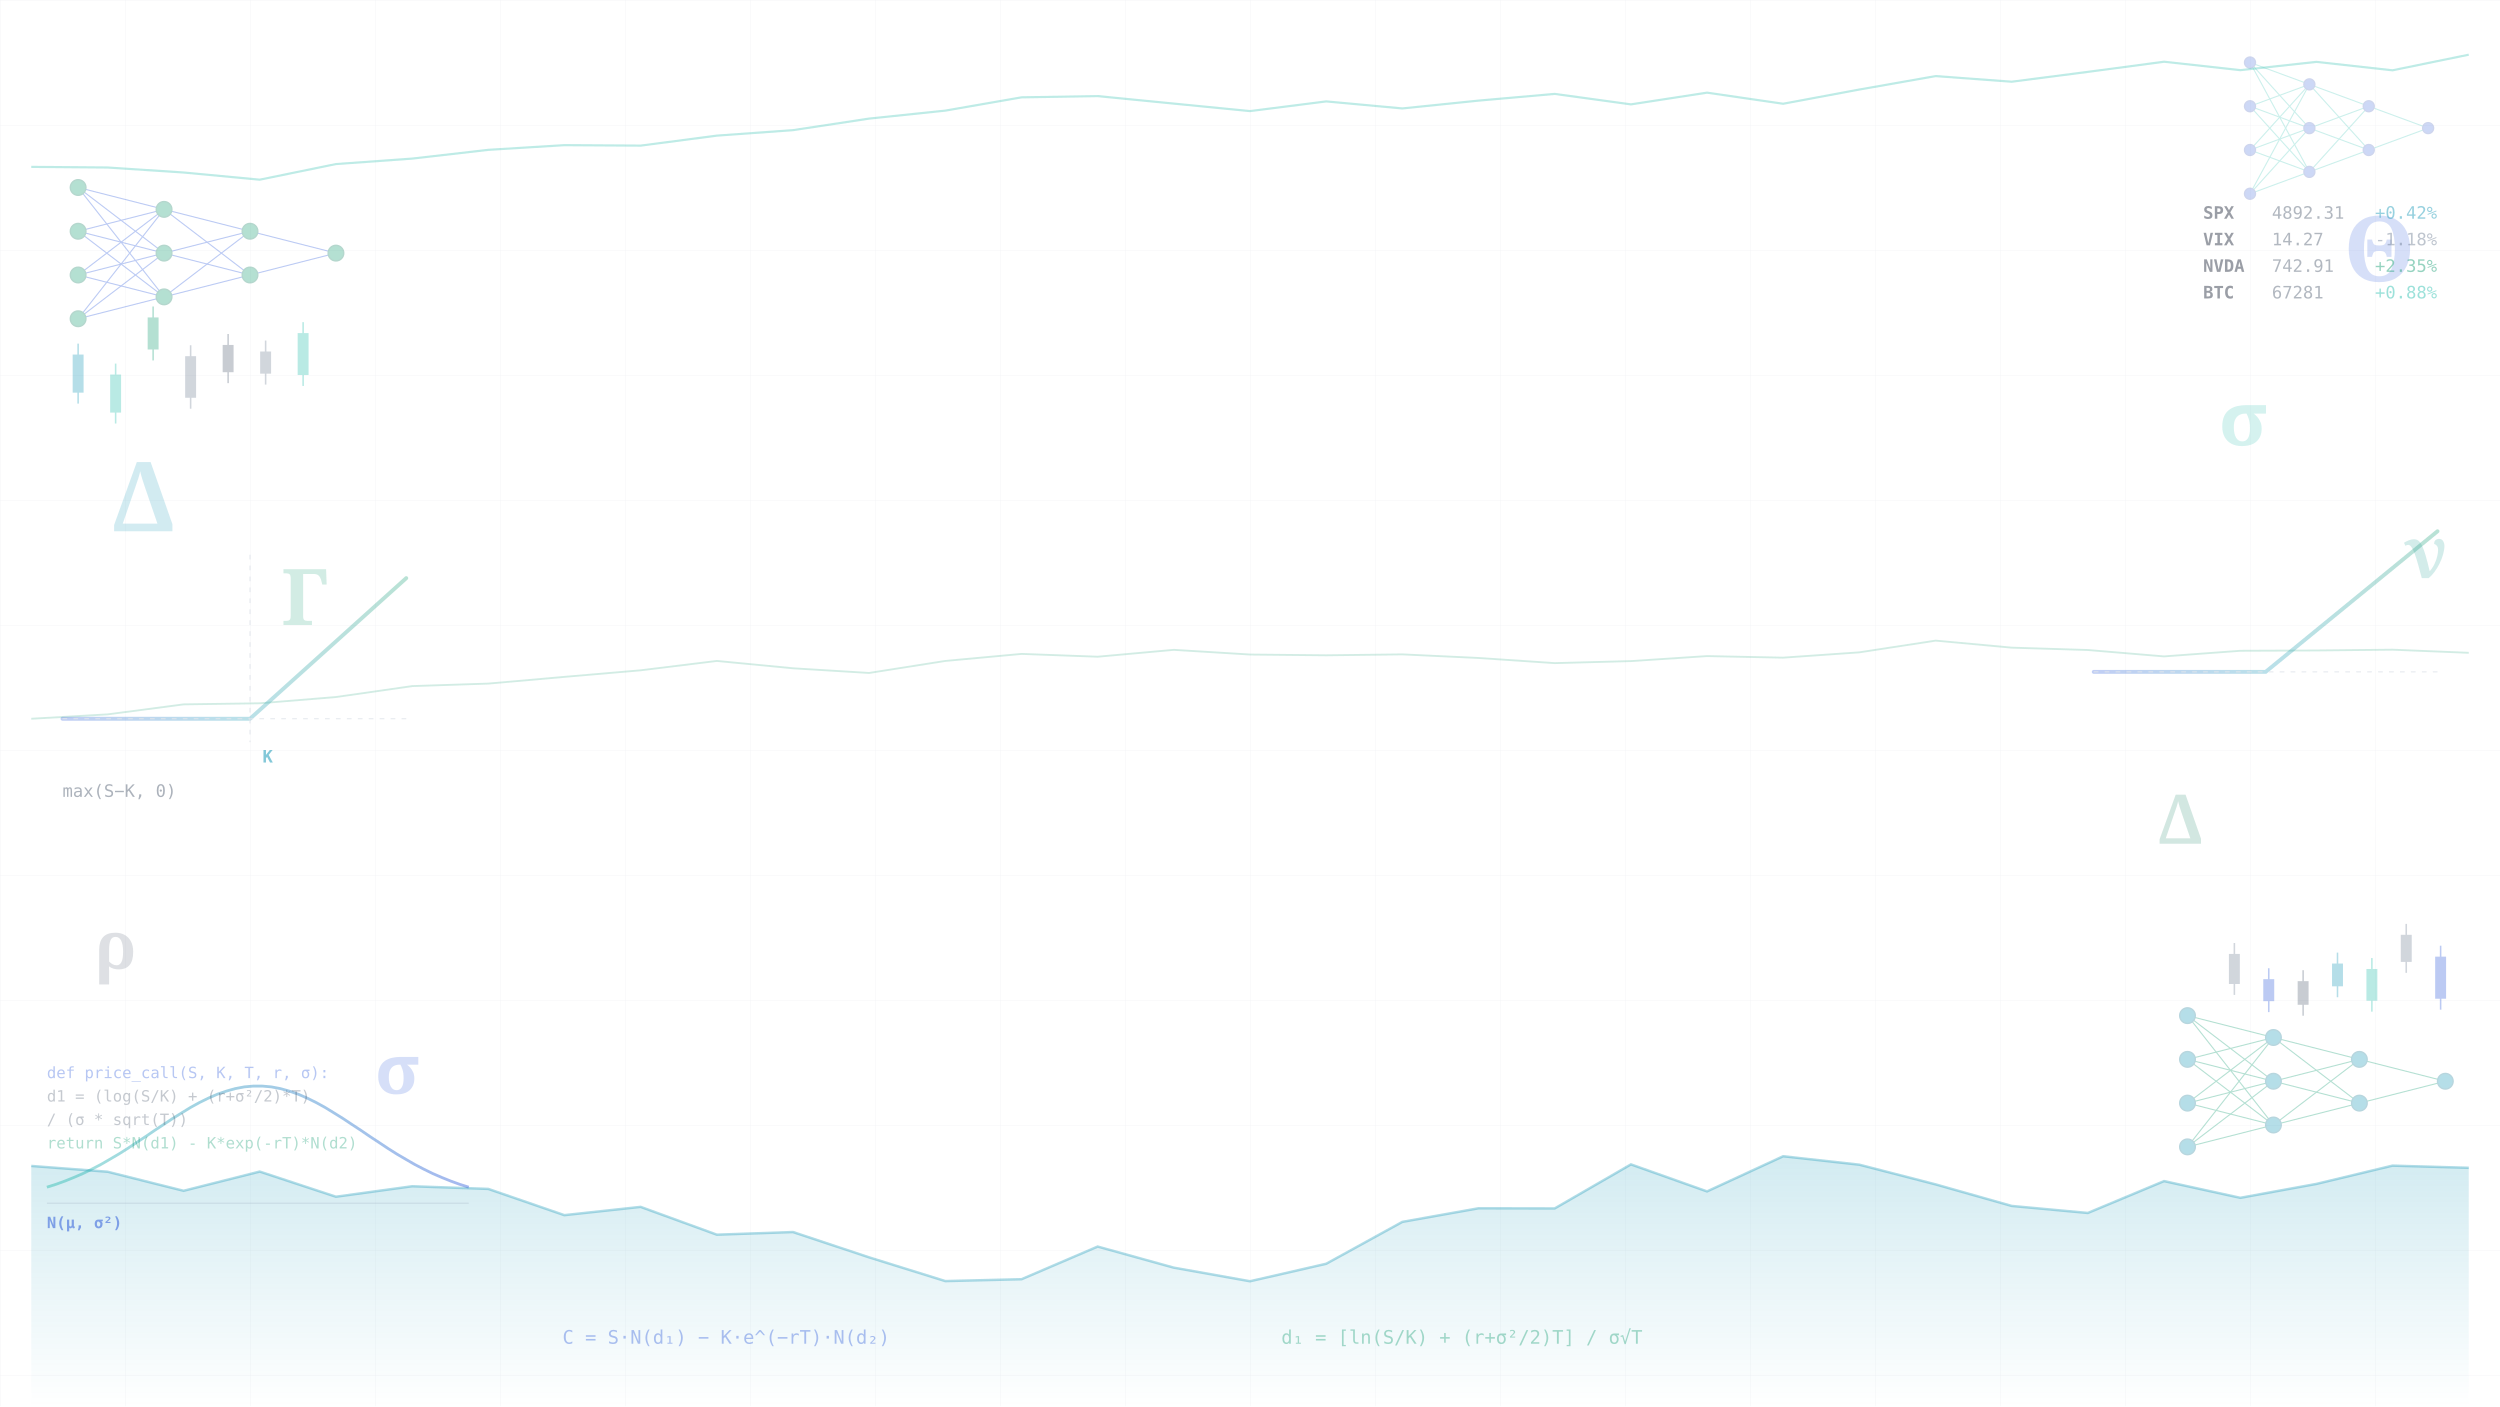
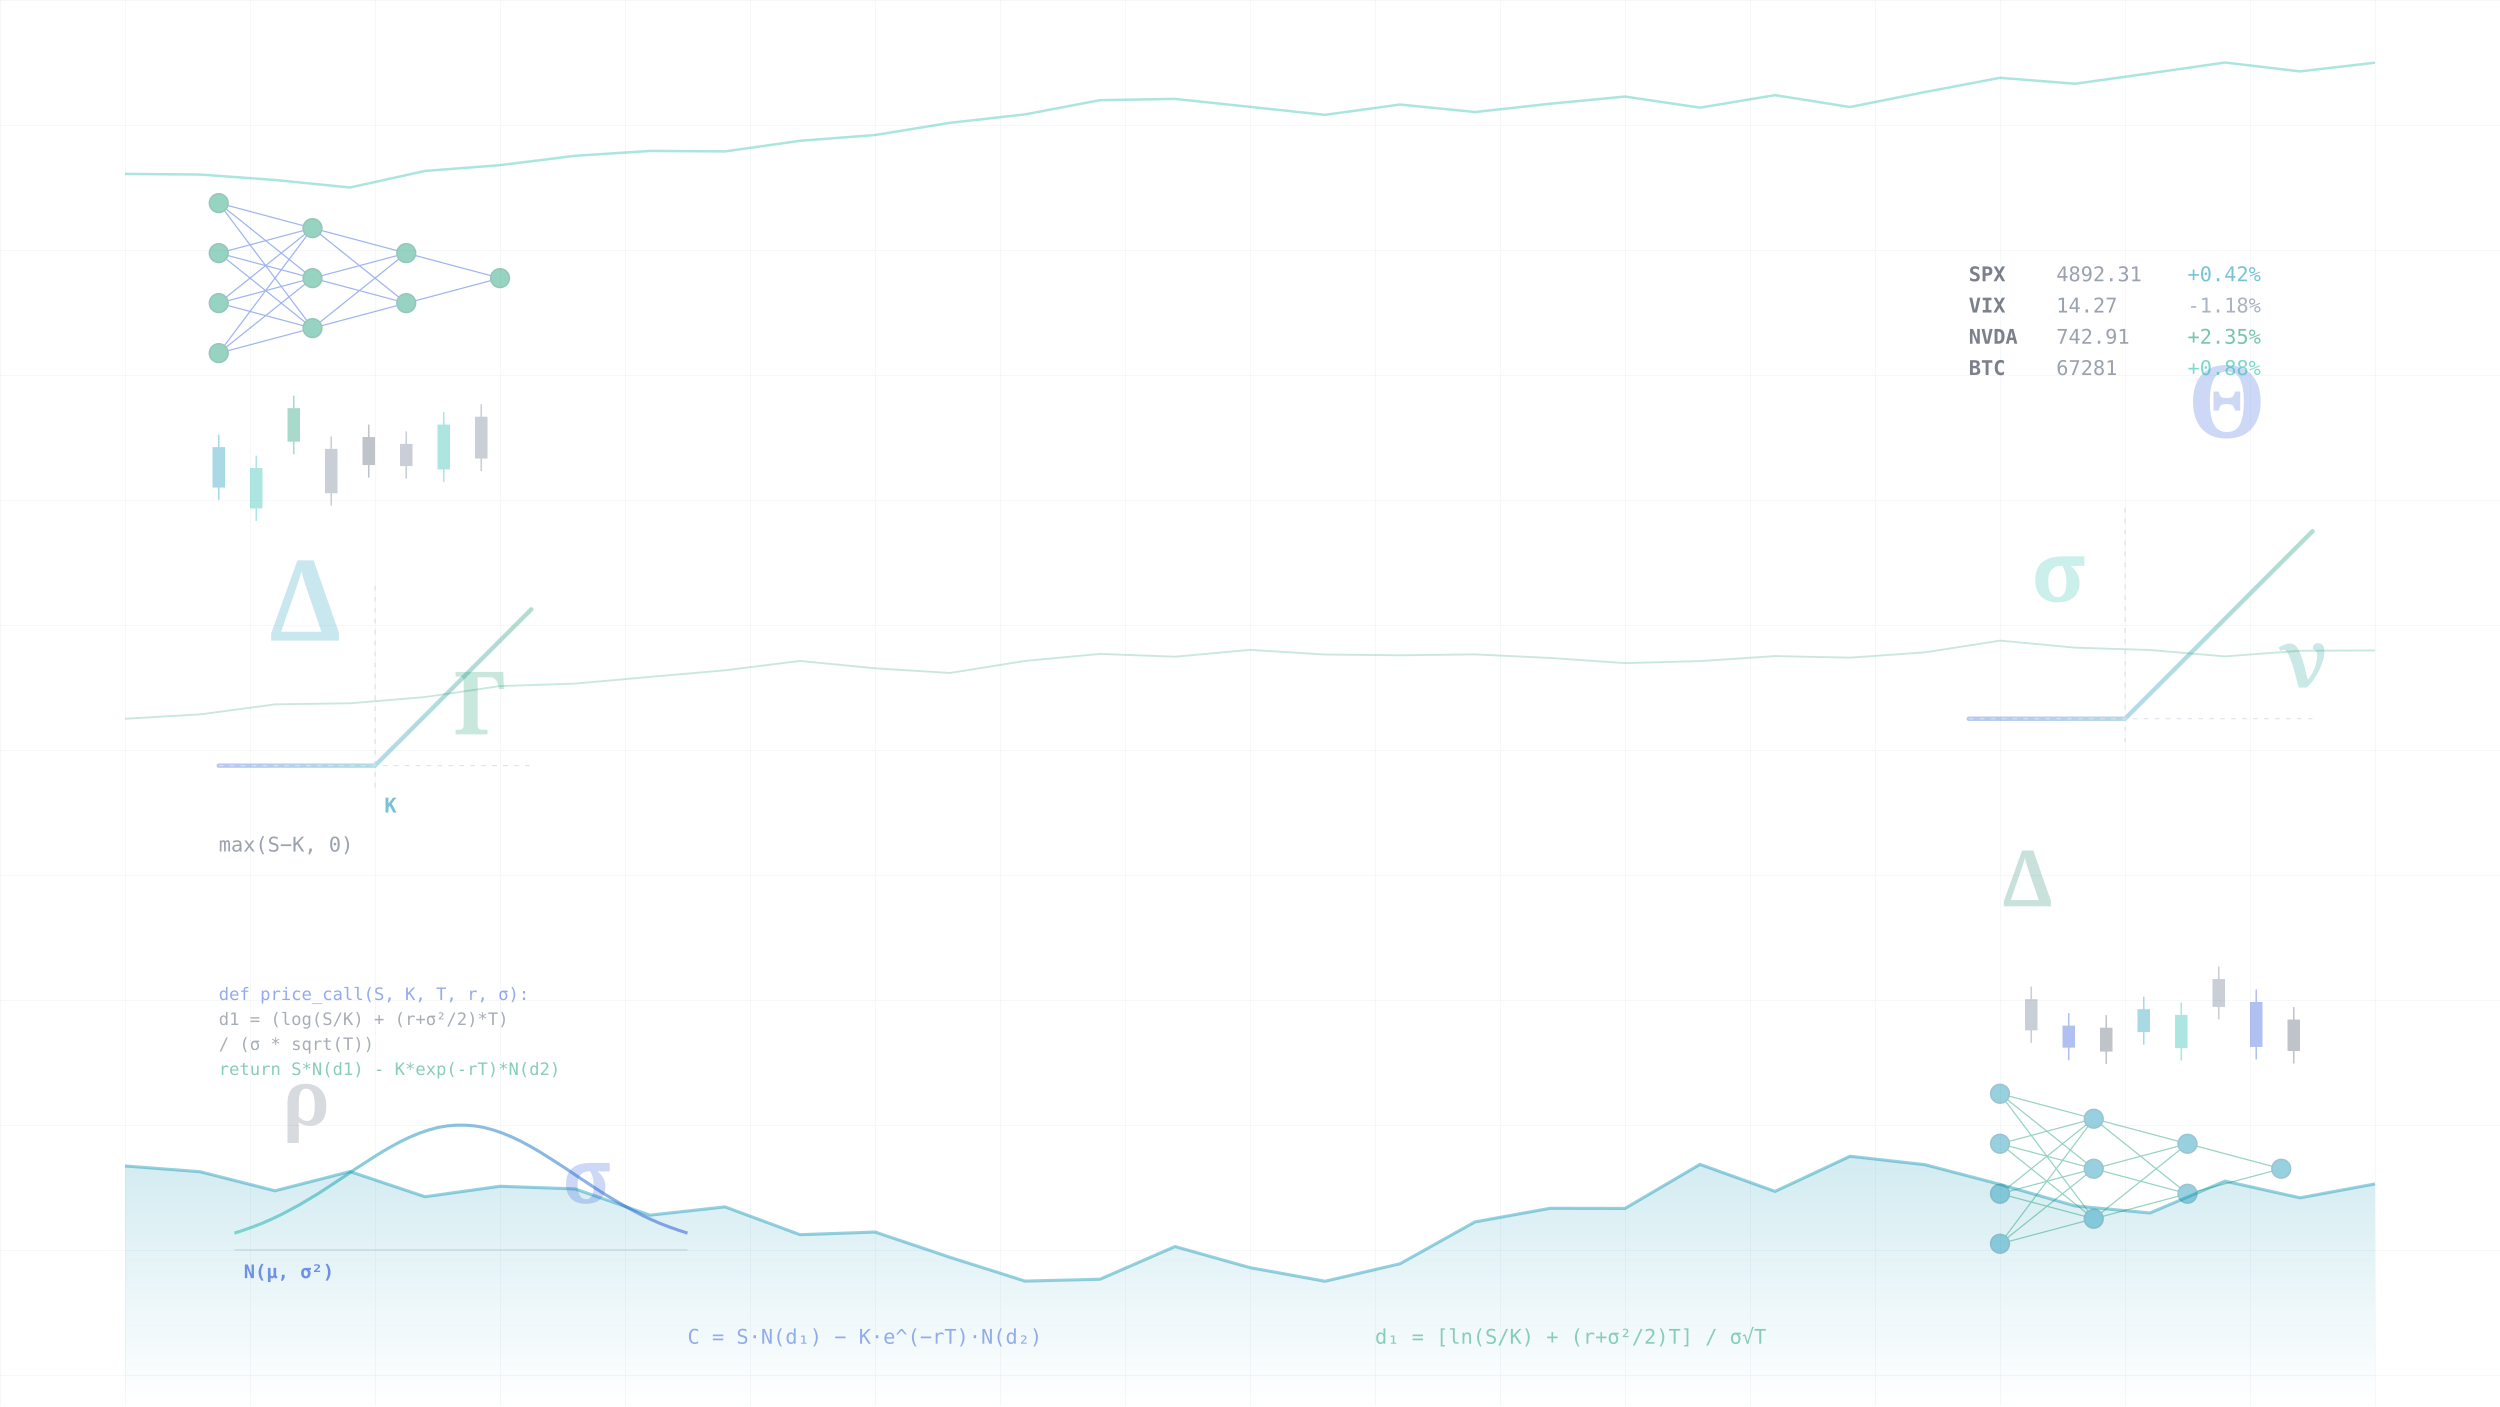
<svg xmlns="http://www.w3.org/2000/svg" viewBox="0 0 1600 900" preserveAspectRatio="xMidYMid slice">
  <defs>
    <pattern id="grid" width="80" height="80" patternUnits="userSpaceOnUse">
-       <path d="M80 0 L0 0 0 80" fill="none" stroke="#94a3b8" stroke-width="0.5" opacity="0.13" />
+       <path d="M80 0 L0 0 0 80" fill="none" stroke="#94a3b8" stroke-width="0.6" opacity="0.18" />
    </pattern>
    <linearGradient id="cyan" x1="0" y1="0" x2="0" y2="1">
      <stop offset="0%" stop-color="#0891b2" stop-opacity="0.18" />
      <stop offset="100%" stop-color="#0891b2" stop-opacity="0" />
    </linearGradient>
    <linearGradient id="emerald" x1="0" y1="0" x2="0" y2="1">
      <stop offset="0%" stop-color="#059669" stop-opacity="0.16" />
      <stop offset="100%" stop-color="#059669" stop-opacity="0" />
-     </linearGradient>
-     <linearGradient id="teal" x1="0" y1="0" x2="0" y2="1">
-       <stop offset="0%" stop-color="#14b8a6" stop-opacity="0.15" />
-       <stop offset="100%" stop-color="#14b8a6" stop-opacity="0" />
    </linearGradient>
    <linearGradient id="payoff" x1="0" y1="0" x2="1" y2="0">
      <stop offset="0%" stop-color="#1d4ed8" />
      <stop offset="50%" stop-color="#0891b2" />
      <stop offset="100%" stop-color="#059669" />
    </linearGradient>
    <linearGradient id="bellgrad" x1="0" y1="0" x2="1" y2="0">
      <stop offset="0%" stop-color="#14b8a6" />
      <stop offset="100%" stop-color="#1d4ed8" />
    </linearGradient>
  </defs>
  <rect width="1600" height="900" fill="url(#grid)" />
-   <polygon points="20.0,746.2 68.8,749.9 117.5,762.1 166.2,749.8 215.0,765.9 263.8,759.2 312.5,760.9 361.2,777.7 410.0,772.4 458.8,790.2 507.5,788.5 556.2,804.7 605.0,819.9 653.8,818.7 702.5,797.8 751.2,811.3 800.0,820.0 848.8,808.8 897.5,782.0 946.2,773.3 995.0,773.4 1043.8,745.2 1092.5,762.5 1141.2,740.0 1190.0,745.4 1238.8,758.0 1287.5,771.8 1336.2,776.3 1385.0,755.9 1433.8,766.6 1482.5,757.7 1531.2,746.0 1580.0,747.4 1580.0,900 20.0,900" fill="url(#cyan)" />
-   <polyline points="20.0,746.2 68.8,749.9 117.5,762.1 166.2,749.8 215.0,765.9 263.8,759.2 312.5,760.9 361.2,777.7 410.0,772.4 458.8,790.2 507.5,788.5 556.2,804.7 605.0,819.9 653.8,818.7 702.5,797.8 751.2,811.3 800.0,820.0 848.8,808.8 897.5,782.0 946.2,773.3 995.0,773.4 1043.8,745.2 1092.5,762.5 1141.2,740.0 1190.0,745.4 1238.8,758.0 1287.5,771.8 1336.2,776.3 1385.0,755.9 1433.8,766.6 1482.5,757.7 1531.2,746.0 1580.0,747.4" fill="none" stroke="#0891b2" stroke-width="1.6" opacity="0.32" />
-   <polyline points="20.0,106.8 68.8,107.2 117.5,110.4 166.2,115.0 215.0,105.0 263.8,101.5 312.5,95.9 361.2,92.9 410.0,93.2 458.8,86.8 507.5,83.3 556.2,75.9 605.0,70.8 653.8,62.3 702.5,61.5 751.2,66.3 800.0,71.1 848.8,64.9 897.5,69.4 946.2,64.4 995.0,60.1 1043.8,66.8 1092.5,59.3 1141.2,66.4 1190.0,57.3 1238.8,48.7 1287.5,52.3 1336.2,46.0 1385.0,39.5 1433.8,44.9 1482.5,39.6 1531.2,45.0 1580.0,35.0" fill="none" stroke="#14b8a6" stroke-width="1.4" opacity="0.28" />
-   <polyline points="20.0,460.0 68.8,457.2 117.5,450.8 166.2,450.1 215.0,446.1 263.8,439.1 312.5,437.5 361.2,433.2 410.0,429.0 458.8,423.0 507.5,427.7 556.2,430.7 605.0,423.0 653.8,418.5 702.5,420.3 751.2,415.9 800.0,418.9 848.8,419.4 897.5,418.8 946.2,421.1 995.0,424.4 1043.8,423.1 1092.5,419.9 1141.2,420.9 1190.0,417.5 1238.8,410.0 1287.5,414.5 1336.2,416.0 1385.0,420.1 1433.8,416.5 1482.5,416.3 1531.2,415.8 1580.0,417.8" fill="none" stroke="#059669" stroke-width="1.2" opacity="0.18" />
-   <g opacity="0.30">
-     <line x1="50" y1="219.916" x2="50" y2="258.301" stroke="#0891b2" stroke-width="1" />
-     <rect x="46.5" y="226.916" width="7" height="24.385" fill="#0891b2" />
-     <line x1="74" y1="232.698" x2="74" y2="271.057" stroke="#14b8a6" stroke-width="1" />
-     <rect x="70.5" y="239.698" width="7" height="24.359" fill="#14b8a6" />
-     <line x1="98" y1="196.16" x2="98" y2="230.679" stroke="#059669" stroke-width="1" />
-     <rect x="94.5" y="203.16" width="7" height="20.519" fill="#059669" />
-     <line x1="122" y1="220.959" x2="122" y2="261.572" stroke="#64748b" stroke-width="1" />
-     <rect x="118.5" y="227.959" width="7" height="26.613" fill="#64748b" />
-     <line x1="146" y1="213.763" x2="146" y2="245.215" stroke="#475569" stroke-width="1" />
-     <rect x="142.5" y="220.763" width="7" height="17.452" fill="#475569" />
-     <line x1="170" y1="217.958" x2="170" y2="246.141" stroke="#64748b" stroke-width="1" />
-     <rect x="166.5" y="224.958" width="7" height="14.184" fill="#64748b" />
-     <line x1="194" y1="206.179" x2="194" y2="247.008" stroke="#14b8a6" stroke-width="1" />
-     <rect x="190.5" y="213.179" width="7" height="26.829" fill="#14b8a6" />
+   <polygon points="80.0,746.2 128.0,749.9 176.0,762.1 224.0,749.8 272.0,765.9 320.0,759.2 368.0,760.9 416.0,777.7 464.0,772.4 512.0,790.2 560.0,788.5 608.0,804.7 656.0,819.9 704.0,818.7 752.0,797.8 800.0,811.3 848.0,820.0 896.0,808.8 944.0,782.0 992.0,773.3 1040.0,773.4 1088.0,745.2 1136.0,762.5 1184.0,740.0 1232.0,745.4 1280.0,758.0 1328.0,771.8 1376.0,776.3 1424.0,755.9 1472.0,766.6 1520.0,757.7 1520.0,900 80.0,900" fill="url(#cyan)" />
+   <polyline points="80.0,746.2 128.0,749.9 176.0,762.1 224.0,749.8 272.0,765.9 320.0,759.2 368.0,760.9 416.0,777.7 464.0,772.4 512.0,790.2 560.0,788.5 608.0,804.7 656.0,819.9 704.0,818.7 752.0,797.8 800.0,811.3 848.0,820.0 896.0,808.8 944.0,782.0 992.0,773.3 1040.0,773.4 1088.0,745.2 1136.0,762.5 1184.0,740.0 1232.0,745.4 1280.0,758.0 1328.0,771.8 1376.0,776.3 1424.0,755.9 1472.0,766.6 1520.0,757.7" fill="none" stroke="#0891b2" stroke-width="2" opacity="0.42" />
+   <polyline points="80.0,111.3 128.0,111.7 176.0,115.2 224.0,120.0 272.0,109.4 320.0,105.7 368.0,99.7 416.0,96.6 464.0,96.9 512.0,90.1 560.0,86.4 608.0,78.6 656.0,73.2 704.0,64.1 752.0,63.3 800.0,68.4 848.0,73.5 896.0,66.9 944.0,71.7 992.0,66.4 1040.0,61.8 1088.0,68.9 1136.0,60.9 1184.0,68.5 1232.0,58.9 1280.0,49.8 1328.0,53.6 1376.0,46.9 1424.0,40.0 1472.0,45.7 1520.0,40.1" fill="none" stroke="#14b8a6" stroke-width="1.6" opacity="0.36" />
+   <polyline points="80.0,460.0 128.0,457.2 176.0,450.8 224.0,450.1 272.0,446.1 320.0,439.1 368.0,437.5 416.0,433.2 464.0,429.0 512.0,423.0 560.0,427.7 608.0,430.7 656.0,423.0 704.0,418.5 752.0,420.3 800.0,415.9 848.0,418.9 896.0,419.4 944.0,418.8 992.0,421.1 1040.0,424.4 1088.0,423.1 1136.0,419.9 1184.0,420.9 1232.0,417.5 1280.0,410.0 1328.0,414.5 1376.0,416.0 1424.0,420.1 1472.0,416.5 1520.0,416.3" fill="none" stroke="#059669" stroke-width="1.2" opacity="0.22" />
+   <g opacity="0.35">
+     <line x1="140" y1="278.162" x2="140" y2="320.03" stroke="#0891b2" stroke-width="1" />
+     <rect x="136" y="286.162" width="8" height="25.869" fill="#0891b2" />
+     <line x1="164" y1="291.583" x2="164" y2="333.421" stroke="#14b8a6" stroke-width="1" />
+     <rect x="160" y="299.583" width="8" height="25.838" fill="#14b8a6" />
+     <line x1="188" y1="253.218" x2="188" y2="290.668" stroke="#059669" stroke-width="1" />
+     <rect x="184" y="261.218" width="8" height="21.45" fill="#059669" />
+     <line x1="212" y1="279.257" x2="212" y2="323.671" stroke="#64748b" stroke-width="1" />
+     <rect x="208" y="287.257" width="8" height="28.414" fill="#64748b" />
+     <line x1="236" y1="271.701" x2="236" y2="305.646" stroke="#475569" stroke-width="1" />
+     <rect x="232" y="279.701" width="8" height="17.945" fill="#475569" />
+     <line x1="260" y1="276.106" x2="260" y2="306.315" stroke="#64748b" stroke-width="1" />
+     <rect x="256" y="284.106" width="8" height="14.21" fill="#64748b" />
+     <line x1="284" y1="263.738" x2="284" y2="308.4" stroke="#14b8a6" stroke-width="1" />
+     <rect x="280" y="271.738" width="8" height="28.662" fill="#14b8a6" />
+     <line x1="308" y1="258.703" x2="308" y2="301.458" stroke="#64748b" stroke-width="1" />
+     <rect x="304" y="266.703" width="8" height="26.754" fill="#64748b" />
  </g>
-   <g opacity="0.30">
-     <line x1="1430" y1="603.52" x2="1430" y2="636.747" stroke="#64748b" stroke-width="1" />
-     <rect x="1426.5" y="610.52" width="7" height="19.226" fill="#64748b" />
-     <line x1="1452" y1="619.662" x2="1452" y2="647.753" stroke="#1d4ed8" stroke-width="1" />
-     <rect x="1448.5" y="626.662" width="7" height="14.09" fill="#1d4ed8" />
-     <line x1="1474" y1="620.932" x2="1474" y2="650.063" stroke="#475569" stroke-width="1" />
-     <rect x="1470.5" y="627.932" width="7" height="15.131" fill="#475569" />
-     <line x1="1496" y1="609.666" x2="1496" y2="638.239" stroke="#0891b2" stroke-width="1" />
-     <rect x="1492.5" y="616.666" width="7" height="14.573" fill="#0891b2" />
-     <line x1="1518" y1="613.139" x2="1518" y2="647.468" stroke="#14b8a6" stroke-width="1" />
-     <rect x="1514.5" y="620.139" width="7" height="20.328" fill="#14b8a6" />
-     <line x1="1540" y1="591.286" x2="1540" y2="622.618" stroke="#64748b" stroke-width="1" />
-     <rect x="1536.5" y="598.286" width="7" height="17.332" fill="#64748b" />
-     <line x1="1562" y1="605.251" x2="1562" y2="646.184" stroke="#1d4ed8" stroke-width="1" />
-     <rect x="1558.5" y="612.251" width="7" height="26.934" fill="#1d4ed8" />
+   <g opacity="0.35">
+     <line x1="1300" y1="631.446" x2="1300" y2="667.419" stroke="#64748b" stroke-width="1" />
+     <rect x="1296" y="639.446" width="8" height="19.973" fill="#64748b" />
+     <line x1="1324" y1="648.396" x2="1324" y2="678.499" stroke="#1d4ed8" stroke-width="1" />
+     <rect x="1320" y="656.396" width="8" height="14.103" fill="#1d4ed8" />
+     <line x1="1348" y1="649.729" x2="1348" y2="681.022" stroke="#475569" stroke-width="1" />
+     <rect x="1344" y="657.729" width="8" height="15.293" fill="#475569" />
+     <line x1="1372" y1="637.899" x2="1372" y2="668.554" stroke="#0891b2" stroke-width="1" />
+     <rect x="1368" y="645.899" width="8" height="14.654" fill="#0891b2" />
+     <line x1="1396" y1="641.546" x2="1396" y2="678.779" stroke="#14b8a6" stroke-width="1" />
+     <rect x="1392" y="649.546" width="8" height="21.232" fill="#14b8a6" />
+     <line x1="1420" y1="618.601" x2="1420" y2="652.409" stroke="#64748b" stroke-width="1" />
+     <rect x="1416" y="626.601" width="8" height="17.808" fill="#64748b" />
+     <line x1="1444" y1="633.263" x2="1444" y2="678.045" stroke="#1d4ed8" stroke-width="1" />
+     <rect x="1440" y="641.263" width="8" height="28.781" fill="#1d4ed8" />
+     <line x1="1468" y1="644.517" x2="1468" y2="680.655" stroke="#475569" stroke-width="1" />
+     <rect x="1464" y="652.517" width="8" height="20.139" fill="#475569" />
  </g>
-   <g opacity="0.28" fill="none">
-     <path d="M 40 460 L 160 460 L 260 370" stroke="url(#payoff)" stroke-width="2.5" stroke-linecap="round" />
-     <line x1="40" y1="460" x2="260" y2="460" stroke="#94a3b8" stroke-width="0.6" stroke-dasharray="3,4" />
-     <line x1="160" y1="355" x2="160" y2="475" stroke="#94a3b8" stroke-width="0.6" stroke-dasharray="3,4" />
+   <g opacity="0.32" fill="none">
+     <path d="M 140 490 L 240 490 L 340 390" stroke="url(#payoff)" stroke-width="2.8" stroke-linecap="round" />
+     <line x1="140" y1="490" x2="340" y2="490" stroke="#94a3b8" stroke-width="0.7" stroke-dasharray="3,4" />
+     <line x1="240" y1="375" x2="240" y2="505" stroke="#94a3b8" stroke-width="0.7" stroke-dasharray="3,4" />
  </g>
-   <text x="168" y="488" font-family="JetBrains Mono, monospace" font-size="11" fill="#0891b2" opacity="0.50" font-weight="600">K</text>
-   <text x="40" y="510" font-family="JetBrains Mono, monospace" font-size="11" fill="#475569" opacity="0.45">max(S−K, 0)</text>
-   <g opacity="0.28" fill="none">
-     <path d="M 1340 430 L 1450 430 L 1560 340" stroke="url(#payoff)" stroke-width="2.5" stroke-linecap="round" />
-     <line x1="1340" y1="430" x2="1560" y2="430" stroke="#94a3b8" stroke-width="0.6" stroke-dasharray="3,4" />
+   <text x="246" y="520" font-family="JetBrains Mono, monospace" font-size="13" fill="#0891b2" opacity="0.55" font-weight="600">K</text>
+   <text x="140" y="545" font-family="JetBrains Mono, monospace" font-size="13" fill="#475569" opacity="0.55">max(S−K, 0)</text>
+   <g opacity="0.32" fill="none">
+     <path d="M 1260 460 L 1360 460 L 1480 340" stroke="url(#payoff)" stroke-width="2.8" stroke-linecap="round" />
+     <line x1="1260" y1="460" x2="1480" y2="460" stroke="#94a3b8" stroke-width="0.7" stroke-dasharray="3,4" />
+     <line x1="1360" y1="325" x2="1360" y2="475" stroke="#94a3b8" stroke-width="0.7" stroke-dasharray="3,4" />
  </g>
-   <g font-family="Space Grotesk, serif" opacity="0.18" font-weight="700">
-     <text x="70" y="340" font-size="62" fill="#0891b2">Δ</text>
-     <text x="180" y="400" font-size="50" fill="#059669">Γ</text>
-     <text x="1500" y="180" font-size="58" fill="#1d4ed8">Θ</text>
-     <text x="1420" y="285" font-size="48" fill="#14b8a6">σ</text>
-     <text x="60" y="620" font-size="42" fill="#475569">ρ</text>
-     <text x="1540" y="370" font-size="46" fill="#0d9488">ν</text>
-     <text x="1380" y="540" font-size="44" fill="#047857">Δ</text>
-     <text x="240" y="700" font-size="44" fill="#1d4ed8">σ</text>
+   <g font-family="Space Grotesk, serif" opacity="0.22" font-weight="700">
+     <text x="170" y="410" font-size="72" fill="#0891b2">Δ</text>
+     <text x="290" y="470" font-size="56" fill="#059669">Γ</text>
+     <text x="1400" y="280" font-size="64" fill="#1d4ed8">Θ</text>
+     <text x="1300" y="385" font-size="54" fill="#14b8a6">σ</text>
+     <text x="180" y="720" font-size="48" fill="#475569">ρ</text>
+     <text x="1460" y="440" font-size="52" fill="#0d9488">ν</text>
+     <text x="1280" y="580" font-size="50" fill="#047857">Δ</text>
+     <text x="360" y="770" font-size="48" fill="#1d4ed8">σ</text>
  </g>
-   <g opacity="0.3">
-     <g stroke="#1d4ed8" stroke-width="0.7">
-       <line x1="50" y1="120" x2="105" y2="134" />
-       <line x1="50" y1="120" x2="105" y2="162" />
-       <line x1="50" y1="120" x2="105" y2="190" />
-       <line x1="50" y1="148" x2="105" y2="134" />
-       <line x1="50" y1="148" x2="105" y2="162" />
-       <line x1="50" y1="148" x2="105" y2="190" />
-       <line x1="50" y1="176" x2="105" y2="134" />
-       <line x1="50" y1="176" x2="105" y2="162" />
-       <line x1="50" y1="176" x2="105" y2="190" />
-       <line x1="50" y1="204" x2="105" y2="134" />
-       <line x1="50" y1="204" x2="105" y2="162" />
-       <line x1="50" y1="204" x2="105" y2="190" />
-       <line x1="105" y1="134" x2="160" y2="148" />
-       <line x1="105" y1="134" x2="160" y2="176" />
-       <line x1="105" y1="162" x2="160" y2="148" />
-       <line x1="105" y1="162" x2="160" y2="176" />
-       <line x1="105" y1="190" x2="160" y2="148" />
-       <line x1="105" y1="190" x2="160" y2="176" />
-       <line x1="160" y1="148" x2="215" y2="162" />
-       <line x1="160" y1="176" x2="215" y2="162" />
+   <g opacity="0.42">
+     <g stroke="#1d4ed8" stroke-width="0.8">
+       <line x1="140" y1="130" x2="200" y2="146" />
+       <line x1="140" y1="130" x2="200" y2="178" />
+       <line x1="140" y1="130" x2="200" y2="210" />
+       <line x1="140" y1="162" x2="200" y2="146" />
+       <line x1="140" y1="162" x2="200" y2="178" />
+       <line x1="140" y1="162" x2="200" y2="210" />
+       <line x1="140" y1="194" x2="200" y2="146" />
+       <line x1="140" y1="194" x2="200" y2="178" />
+       <line x1="140" y1="194" x2="200" y2="210" />
+       <line x1="140" y1="226" x2="200" y2="146" />
+       <line x1="140" y1="226" x2="200" y2="178" />
+       <line x1="140" y1="226" x2="200" y2="210" />
+       <line x1="200" y1="146" x2="260" y2="162" />
+       <line x1="200" y1="146" x2="260" y2="194" />
+       <line x1="200" y1="178" x2="260" y2="162" />
+       <line x1="200" y1="178" x2="260" y2="194" />
+       <line x1="200" y1="210" x2="260" y2="162" />
+       <line x1="200" y1="210" x2="260" y2="194" />
+       <line x1="260" y1="162" x2="320" y2="178" />
+       <line x1="260" y1="194" x2="320" y2="178" />
    </g>
-     <g fill="#059669" stroke="#047857" stroke-width="0.9">
-       <circle cx="50" cy="120" r="5" />
-       <circle cx="50" cy="148" r="5" />
-       <circle cx="50" cy="176" r="5" />
-       <circle cx="50" cy="204" r="5" />
-       <circle cx="105" cy="134" r="5" />
-       <circle cx="105" cy="162" r="5" />
-       <circle cx="105" cy="190" r="5" />
-       <circle cx="160" cy="148" r="5" />
-       <circle cx="160" cy="176" r="5" />
-       <circle cx="215" cy="162" r="5" />
+     <g fill="#059669" stroke="#047857" stroke-width="1">
+       <circle cx="140" cy="130" r="6" />
+       <circle cx="140" cy="162" r="6" />
+       <circle cx="140" cy="194" r="6" />
+       <circle cx="140" cy="226" r="6" />
+       <circle cx="200" cy="146" r="6" />
+       <circle cx="200" cy="178" r="6" />
+       <circle cx="200" cy="210" r="6" />
+       <circle cx="260" cy="162" r="6" />
+       <circle cx="260" cy="194" r="6" />
+       <circle cx="320" cy="178" r="6" />
    </g>
  </g>
-   <g opacity="0.3">
-     <g stroke="#059669" stroke-width="0.7">
-       <line x1="1400" y1="650" x2="1455" y2="664" />
-       <line x1="1400" y1="650" x2="1455" y2="692" />
-       <line x1="1400" y1="650" x2="1455" y2="720" />
-       <line x1="1400" y1="678" x2="1455" y2="664" />
-       <line x1="1400" y1="678" x2="1455" y2="692" />
-       <line x1="1400" y1="678" x2="1455" y2="720" />
-       <line x1="1400" y1="706" x2="1455" y2="664" />
-       <line x1="1400" y1="706" x2="1455" y2="692" />
-       <line x1="1400" y1="706" x2="1455" y2="720" />
-       <line x1="1400" y1="734" x2="1455" y2="664" />
-       <line x1="1400" y1="734" x2="1455" y2="692" />
-       <line x1="1400" y1="734" x2="1455" y2="720" />
-       <line x1="1455" y1="664" x2="1510" y2="678" />
-       <line x1="1455" y1="664" x2="1510" y2="706" />
-       <line x1="1455" y1="692" x2="1510" y2="678" />
-       <line x1="1455" y1="692" x2="1510" y2="706" />
-       <line x1="1455" y1="720" x2="1510" y2="678" />
-       <line x1="1455" y1="720" x2="1510" y2="706" />
-       <line x1="1510" y1="678" x2="1565" y2="692" />
-       <line x1="1510" y1="706" x2="1565" y2="692" />
+   <g opacity="0.42">
+     <g stroke="#059669" stroke-width="0.8">
+       <line x1="1280" y1="700" x2="1340" y2="716" />
+       <line x1="1280" y1="700" x2="1340" y2="748" />
+       <line x1="1280" y1="700" x2="1340" y2="780" />
+       <line x1="1280" y1="732" x2="1340" y2="716" />
+       <line x1="1280" y1="732" x2="1340" y2="748" />
+       <line x1="1280" y1="732" x2="1340" y2="780" />
+       <line x1="1280" y1="764" x2="1340" y2="716" />
+       <line x1="1280" y1="764" x2="1340" y2="748" />
+       <line x1="1280" y1="764" x2="1340" y2="780" />
+       <line x1="1280" y1="796" x2="1340" y2="716" />
+       <line x1="1280" y1="796" x2="1340" y2="748" />
+       <line x1="1280" y1="796" x2="1340" y2="780" />
+       <line x1="1340" y1="716" x2="1400" y2="732" />
+       <line x1="1340" y1="716" x2="1400" y2="764" />
+       <line x1="1340" y1="748" x2="1400" y2="732" />
+       <line x1="1340" y1="748" x2="1400" y2="764" />
+       <line x1="1340" y1="780" x2="1400" y2="732" />
+       <line x1="1340" y1="780" x2="1400" y2="764" />
+       <line x1="1400" y1="732" x2="1460" y2="748" />
+       <line x1="1400" y1="764" x2="1460" y2="748" />
    </g>
-     <g fill="#0891b2" stroke="#0e7490" stroke-width="0.9">
-       <circle cx="1400" cy="650" r="5" />
-       <circle cx="1400" cy="678" r="5" />
-       <circle cx="1400" cy="706" r="5" />
-       <circle cx="1400" cy="734" r="5" />
-       <circle cx="1455" cy="664" r="5" />
-       <circle cx="1455" cy="692" r="5" />
-       <circle cx="1455" cy="720" r="5" />
-       <circle cx="1510" cy="678" r="5" />
-       <circle cx="1510" cy="706" r="5" />
-       <circle cx="1565" cy="692" r="5" />
+     <g fill="#0891b2" stroke="#0e7490" stroke-width="1">
+       <circle cx="1280" cy="700" r="6" />
+       <circle cx="1280" cy="732" r="6" />
+       <circle cx="1280" cy="764" r="6" />
+       <circle cx="1280" cy="796" r="6" />
+       <circle cx="1340" cy="716" r="6" />
+       <circle cx="1340" cy="748" r="6" />
+       <circle cx="1340" cy="780" r="6" />
+       <circle cx="1400" cy="732" r="6" />
+       <circle cx="1400" cy="764" r="6" />
+       <circle cx="1460" cy="748" r="6" />
    </g>
  </g>
-   <g opacity="0.22">
-     <g stroke="#14b8a6" stroke-width="0.7">
-       <line x1="1440" y1="40" x2="1478" y2="54" />
-       <line x1="1440" y1="40" x2="1478" y2="82" />
-       <line x1="1440" y1="40" x2="1478" y2="110" />
-       <line x1="1440" y1="68" x2="1478" y2="54" />
-       <line x1="1440" y1="68" x2="1478" y2="82" />
-       <line x1="1440" y1="68" x2="1478" y2="110" />
-       <line x1="1440" y1="96" x2="1478" y2="54" />
-       <line x1="1440" y1="96" x2="1478" y2="82" />
-       <line x1="1440" y1="96" x2="1478" y2="110" />
-       <line x1="1440" y1="124" x2="1478" y2="54" />
-       <line x1="1440" y1="124" x2="1478" y2="82" />
-       <line x1="1440" y1="124" x2="1478" y2="110" />
-       <line x1="1478" y1="54" x2="1516" y2="68" />
-       <line x1="1478" y1="54" x2="1516" y2="96" />
-       <line x1="1478" y1="82" x2="1516" y2="68" />
-       <line x1="1478" y1="82" x2="1516" y2="96" />
-       <line x1="1478" y1="110" x2="1516" y2="68" />
-       <line x1="1478" y1="110" x2="1516" y2="96" />
-       <line x1="1516" y1="68" x2="1554" y2="82" />
-       <line x1="1516" y1="96" x2="1554" y2="82" />
-     </g>
-     <g fill="#1d4ed8" stroke="#1e40af" stroke-width="0.9">
-       <circle cx="1440" cy="40" r="3.5" />
-       <circle cx="1440" cy="68" r="3.5" />
-       <circle cx="1440" cy="96" r="3.5" />
-       <circle cx="1440" cy="124" r="3.5" />
-       <circle cx="1478" cy="54" r="3.5" />
-       <circle cx="1478" cy="82" r="3.5" />
-       <circle cx="1478" cy="110" r="3.5" />
-       <circle cx="1516" cy="68" r="3.5" />
-       <circle cx="1516" cy="96" r="3.5" />
-       <circle cx="1554" cy="82" r="3.5" />
-     </g>
+   <polyline points="150.0,789.2 155.9,787.3 161.8,785.2 167.8,782.9 173.7,780.3 179.6,777.5 185.5,774.4 191.4,771.2 197.3,767.7 203.3,764.1 209.2,760.3 215.1,756.4 221.0,752.5 226.9,748.5 232.9,744.6 238.8,740.8 244.7,737.1 250.6,733.7 256.5,730.5 262.4,727.7 268.4,725.2 274.3,723.2 280.2,721.6 286.1,720.6 292.0,720.1 298.0,720.1 303.9,720.6 309.8,721.6 315.7,723.2 321.6,725.2 327.6,727.7 333.5,730.5 339.4,733.7 345.3,737.1 351.2,740.8 357.1,744.6 363.1,748.5 369.0,752.5 374.9,756.4 380.8,760.3 386.7,764.1 392.7,767.7 398.6,771.2 404.5,774.4 410.4,777.5 416.3,780.3 422.2,782.9 428.2,785.2 434.1,787.3 440.0,789.2" fill="none" stroke="url(#bellgrad)" stroke-width="2" opacity="0.50" />
+   <line x1="150" y1="800" x2="440" y2="800" stroke="#94a3b8" stroke-width="0.6" opacity="0.5" />
+   <text x="156" y="818" font-family="JetBrains Mono, monospace" font-size="12" fill="#1d4ed8" opacity="0.60" font-weight="600">N(μ, σ²)</text>
+   <g font-family="JetBrains Mono, monospace" opacity="0.45">
+     <text x="440" y="860" font-size="13" fill="#1d4ed8">C = S·N(d₁) − K·e^(−rT)·N(d₂)</text>
+     <text x="880" y="860" font-size="13" fill="#059669">d₁ = [ln(S/K) + (r+σ²/2)T] / σ√T</text>
  </g>
-   <polyline points="30.0,759.8 35.7,758.0 41.5,755.9 47.2,753.6 53.0,751.1 58.7,748.3 64.5,745.3 70.2,742.0 76.0,738.6 81.7,735.0 87.4,731.2 93.2,727.4 98.9,723.5 104.7,719.7 110.4,715.9 116.2,712.3 121.9,708.8 127.7,705.6 133.4,702.8 139.1,700.3 144.9,698.3 150.6,696.7 156.4,695.6 162.1,695.1 167.9,695.1 173.6,695.6 179.4,696.7 185.1,698.3 190.9,700.3 196.6,702.8 202.3,705.6 208.1,708.8 213.8,712.3 219.6,715.9 225.3,719.7 231.1,723.5 236.8,727.4 242.6,731.2 248.3,735.0 254.0,738.6 259.8,742.0 265.5,745.3 271.3,748.3 277.0,751.1 282.8,753.6 288.5,755.9 294.3,758.0 300.0,759.8" fill="none" stroke="url(#bellgrad)" stroke-width="1.8" opacity="0.40" />
-   <line x1="30" y1="770" x2="300" y2="770" stroke="#94a3b8" stroke-width="0.5" opacity="0.4" />
-   <text x="30" y="786" font-family="JetBrains Mono, monospace" font-size="10" fill="#1d4ed8" opacity="0.50" font-weight="600">N(μ, σ²)</text>
-   <g font-family="JetBrains Mono, monospace" opacity="0.35">
-     <text x="360" y="860" font-size="12" fill="#1d4ed8">C = S·N(d₁) − K·e^(−rT)·N(d₂)</text>
-     <text x="820" y="860" font-size="12" fill="#059669">d₁ = [ln(S/K) + (r+σ²/2)T] / σ√T</text>
+   <g font-family="JetBrains Mono, monospace" font-size="13" opacity="0.55">
+     <text x="1260" y="180" fill="#0f172a" font-weight="700">SPX</text>
+     <text x="1316" y="180" fill="#475569">4892.31</text>
+     <text x="1400" y="180" fill="#0891b2">+0.42%</text>
+     <text x="1260" y="200" fill="#0f172a" font-weight="700">VIX</text>
+     <text x="1316" y="200" fill="#475569">14.27</text>
+     <text x="1400" y="200" fill="#64748b">-1.18%</text>
+     <text x="1260" y="220" fill="#0f172a" font-weight="700">NVDA</text>
+     <text x="1316" y="220" fill="#475569">742.91</text>
+     <text x="1400" y="220" fill="#059669">+2.35%</text>
+     <text x="1260" y="240" fill="#0f172a" font-weight="700">BTC</text>
+     <text x="1316" y="240" fill="#475569">67281</text>
+     <text x="1400" y="240" fill="#14b8a6">+0.88%</text>
  </g>
-   <g font-family="JetBrains Mono, monospace" font-size="11" opacity="0.42">
-     <text x="1410" y="140" fill="#0f172a" font-weight="700">SPX</text>
-     <text x="1454" y="140" fill="#475569">4892.31</text>
-     <text x="1520" y="140" fill="#0891b2">+0.42%</text>
-     <text x="1410" y="157" fill="#0f172a" font-weight="700">VIX</text>
-     <text x="1454" y="157" fill="#475569">14.27</text>
-     <text x="1520" y="157" fill="#64748b">-1.18%</text>
-     <text x="1410" y="174" fill="#0f172a" font-weight="700">NVDA</text>
-     <text x="1454" y="174" fill="#475569">742.91</text>
-     <text x="1520" y="174" fill="#059669">+2.35%</text>
-     <text x="1410" y="191" fill="#0f172a" font-weight="700">BTC</text>
-     <text x="1454" y="191" fill="#475569">67281</text>
-     <text x="1520" y="191" fill="#14b8a6">+0.88%</text>
-   </g>
-   <g font-family="JetBrains Mono, monospace" font-size="10" opacity="0.32">
-     <text x="30" y="690" fill="#1d4ed8">def price_call(S, K, T, r, σ):</text>
-     <text x="30" y="705" fill="#475569">    d1 = (log(S/K) + (r+σ²/2)*T)</text>
-     <text x="30" y="720" fill="#475569">         / (σ * sqrt(T))</text>
-     <text x="30" y="735" fill="#059669">    return S*N(d1) - K*exp(-rT)*N(d2)</text>
+   <g font-family="JetBrains Mono, monospace" font-size="11" opacity="0.48">
+     <text x="140" y="640" fill="#1d4ed8">def price_call(S, K, T, r, σ):</text>
+     <text x="140" y="656" fill="#475569">    d1 = (log(S/K) + (r+σ²/2)*T)</text>
+     <text x="140" y="672" fill="#475569">         / (σ * sqrt(T))</text>
+     <text x="140" y="688" fill="#059669">    return S*N(d1) - K*exp(-rT)*N(d2)</text>
  </g>
</svg>
